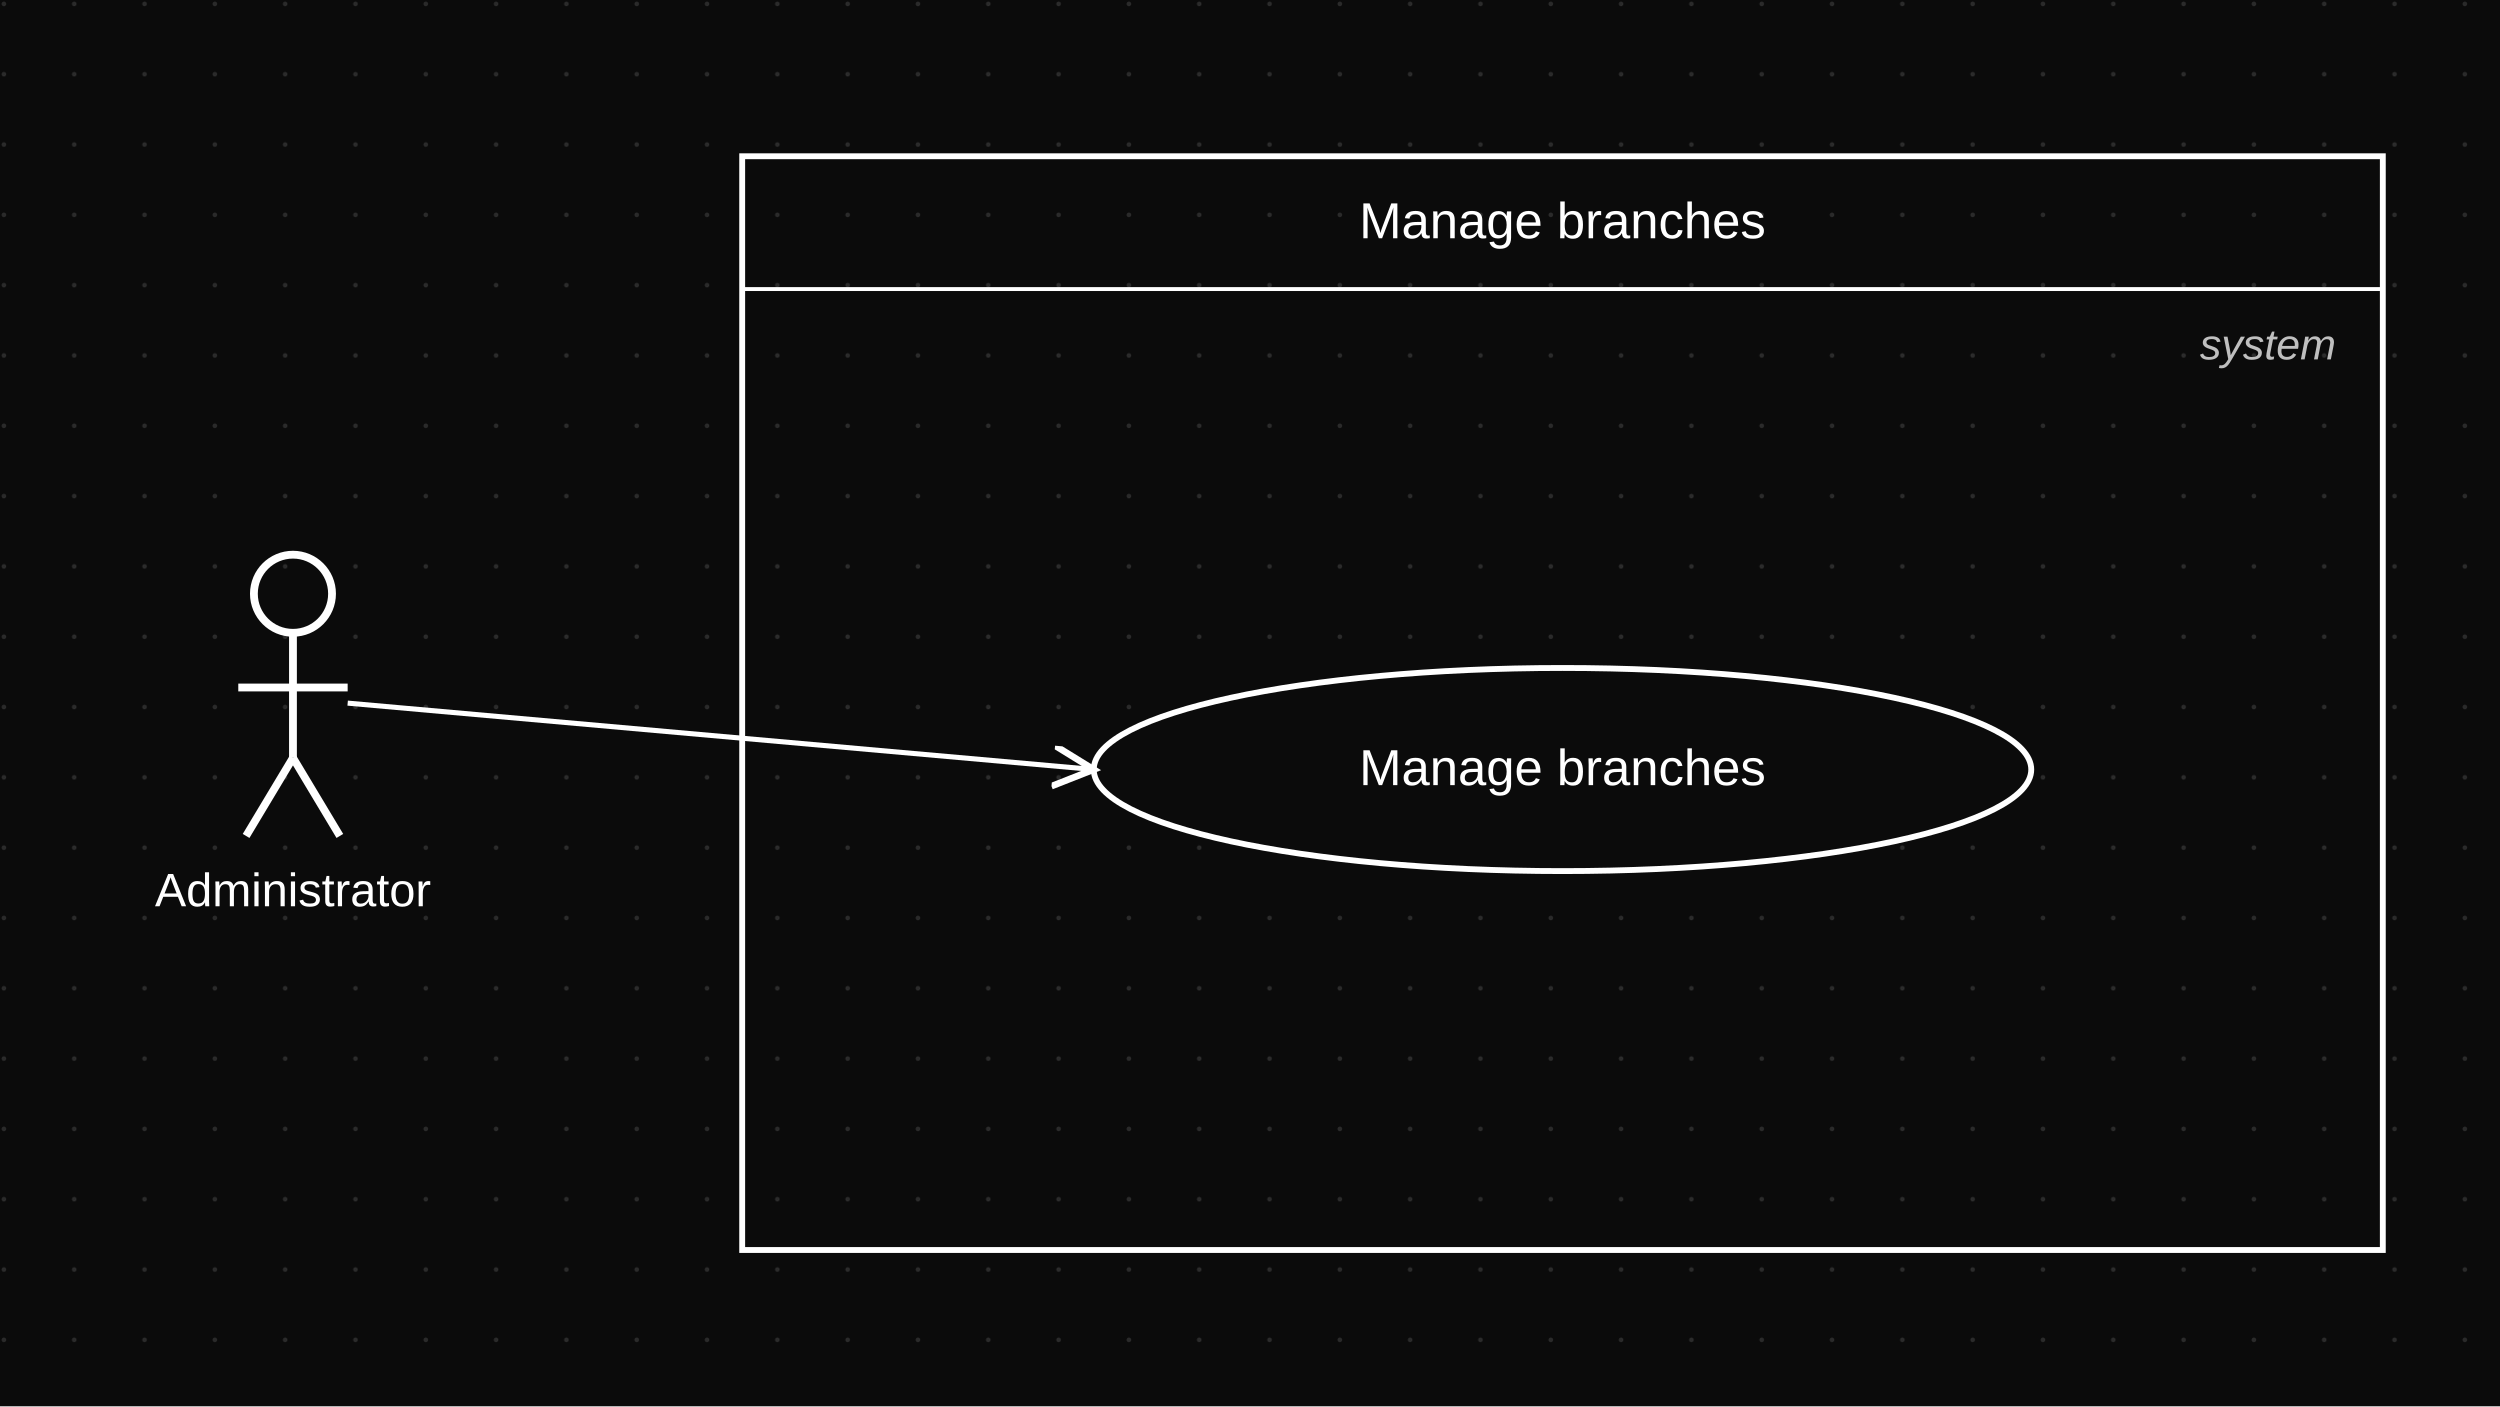
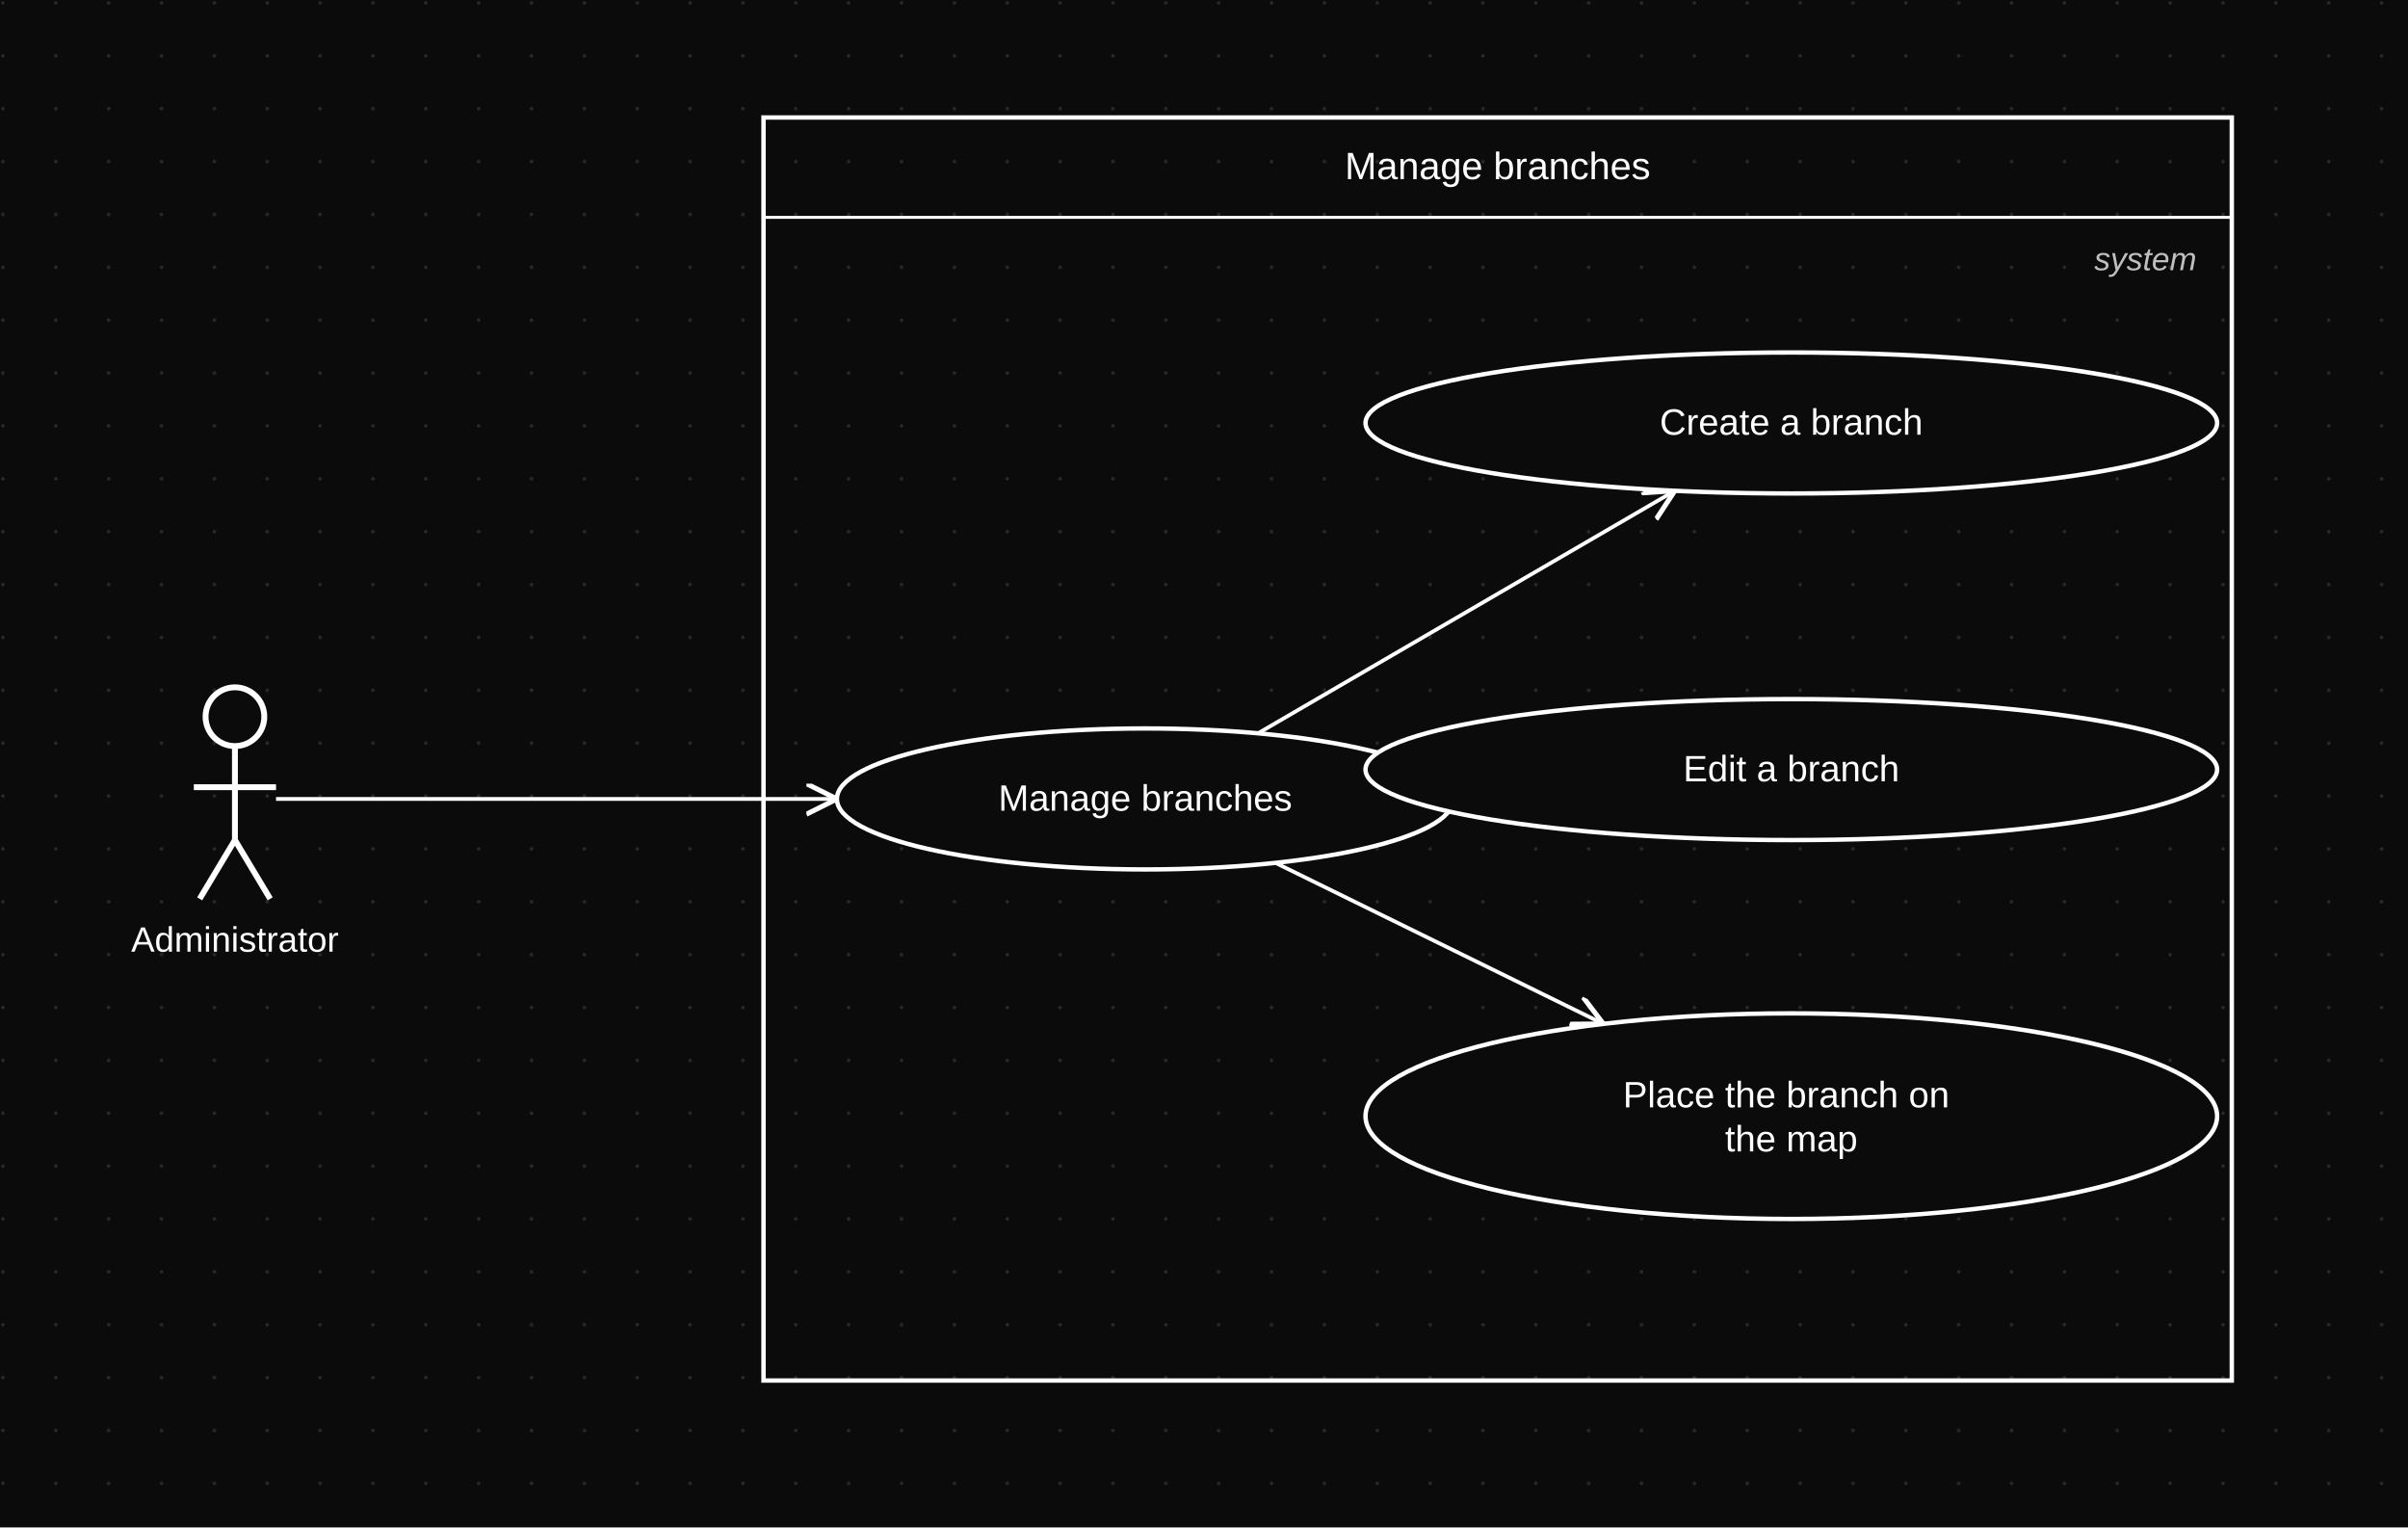
- <svg xmlns="http://www.w3.org/2000/svg" viewBox="0 0 640 360" font-family="Calibri, Arial, sans-serif">
+ <svg xmlns="http://www.w3.org/2000/svg" viewBox="0 0 820 520" font-family="Calibri, Arial, sans-serif">
  <defs>
    <pattern id="grid" width="18" height="18" patternUnits="userSpaceOnUse">
      <circle cx="1" cy="1" r="0.6" fill="#2a2a2a" />
    </pattern>
    <marker id="arrow" markerWidth="10" markerHeight="10" refX="8" refY="4" orient="auto">
      <path d="M0,0 L8,4 L0,8" fill="none" stroke="#ffffff" stroke-width="1.3" />
    </marker>
  </defs>
-   <rect x="0" y="0" width="640" height="360" fill="#0b0b0b" />
-   <rect x="0" y="0" width="640" height="360" fill="url(#grid)" />
-   <rect x="190" y="40" width="420" height="280" fill="none" stroke="#ffffff" stroke-width="1.5" />
-   <line x1="190" y1="74" x2="610" y2="74" stroke="#ffffff" stroke-width="1" />
-   <text x="400" y="61" fill="#ffffff" font-size="13" text-anchor="middle">
-     <tspan x="400" dy="0">Manage branches</tspan>
+   <rect x="0" y="0" width="820" height="520" fill="#0b0b0b" />
+   <rect x="0" y="0" width="820" height="520" fill="url(#grid)" />
+   <rect x="260" y="40" width="500" height="430" fill="none" stroke="#ffffff" stroke-width="1.5" />
+   <line x1="260" y1="74" x2="760" y2="74" stroke="#ffffff" stroke-width="1" />
+   <text x="510" y="61" fill="#ffffff" font-size="13" text-anchor="middle">
+     <tspan x="510" dy="0">Manage branches</tspan>
  </text>
-   <text x="598" y="92" fill="#bfbfbf" font-size="11" text-anchor="end" font-style="italic">system</text>
-   <ellipse cx="400" cy="197" rx="120" ry="26" fill="#0b0b0b" stroke="#ffffff" stroke-width="1.5" />
-   <text x="400" y="201" fill="#ffffff" font-size="13" text-anchor="middle">
-     <tspan x="400" dy="0">Manage branches</tspan>
+   <text x="748" y="92" fill="#bfbfbf" font-size="11" text-anchor="end" font-style="italic">system</text>
+   <line x1="94" y1="272" x2="285" y2="272" stroke="#ffffff" stroke-width="1.3" marker-end="url(#arrow)" />
+   <line x1="428.393" y1="249.662" x2="570.324" y2="167.084" stroke="#ffffff" stroke-width="1.3" marker-end="url(#arrow)" />
+   <line x1="492.983" y1="267.319" x2="470.177" y2="268.356" stroke="#ffffff" stroke-width="1.3" marker-end="url(#arrow)" />
+   <line x1="434.32" y1="293.757" x2="546.02" y2="348.591" stroke="#ffffff" stroke-width="1.3" marker-end="url(#arrow)" />
+   <ellipse cx="390" cy="272" rx="105" ry="24" fill="#0b0b0b" stroke="#ffffff" stroke-width="1.5" />
+   <text x="390" y="276" fill="#ffffff" font-size="12.5" text-anchor="middle">
+     <tspan x="390" dy="0">Manage branches</tspan>
  </text>
-   <circle cx="75" cy="152" r="10" fill="none" stroke="#ffffff" stroke-width="2" />
-   <line x1="75" y1="162" x2="75" y2="194" stroke="#ffffff" stroke-width="2" />
-   <line x1="61" y1="176" x2="89" y2="176" stroke="#ffffff" stroke-width="2" />
-   <line x1="75" y1="194" x2="63" y2="214" stroke="#ffffff" stroke-width="2" />
-   <line x1="75" y1="194" x2="87" y2="214" stroke="#ffffff" stroke-width="2" />
-   <text x="75" y="232" fill="#ffffff" font-size="12" text-anchor="middle">Administrator</text>
-   <line x1="89" y1="180" x2="280" y2="197" stroke="#ffffff" stroke-width="1.3" marker-end="url(#arrow)" />
+   <ellipse cx="610" cy="144" rx="145" ry="24" fill="#0b0b0b" stroke="#ffffff" stroke-width="1.5" />
+   <text x="610" y="148" fill="#ffffff" font-size="12.5" text-anchor="middle">
+     <tspan x="610" dy="0">Create a branch</tspan>
+   </text>
+   <ellipse cx="610" cy="262" rx="145" ry="24" fill="#0b0b0b" stroke="#ffffff" stroke-width="1.5" />
+   <text x="610" y="266" fill="#ffffff" font-size="12.5" text-anchor="middle">
+     <tspan x="610" dy="0">Edit a branch</tspan>
+   </text>
+   <ellipse cx="610" cy="380" rx="145" ry="35" fill="#0b0b0b" stroke="#ffffff" stroke-width="1.5" />
+   <text x="610" y="384" fill="#ffffff" font-size="12.5" text-anchor="middle">
+     <tspan x="610" dy="-7">Place the branch on</tspan>
+     <tspan x="610" dy="15">the map</tspan>
+   </text>
+   <circle cx="80" cy="244" r="10" fill="none" stroke="#ffffff" stroke-width="2" />
+   <line x1="80" y1="254" x2="80" y2="286" stroke="#ffffff" stroke-width="2" />
+   <line x1="66" y1="268" x2="94" y2="268" stroke="#ffffff" stroke-width="2" />
+   <line x1="80" y1="286" x2="68" y2="306" stroke="#ffffff" stroke-width="2" />
+   <line x1="80" y1="286" x2="92" y2="306" stroke="#ffffff" stroke-width="2" />
+   <text x="80" y="324" fill="#ffffff" font-size="12" text-anchor="middle">Administrator</text>
</svg>
